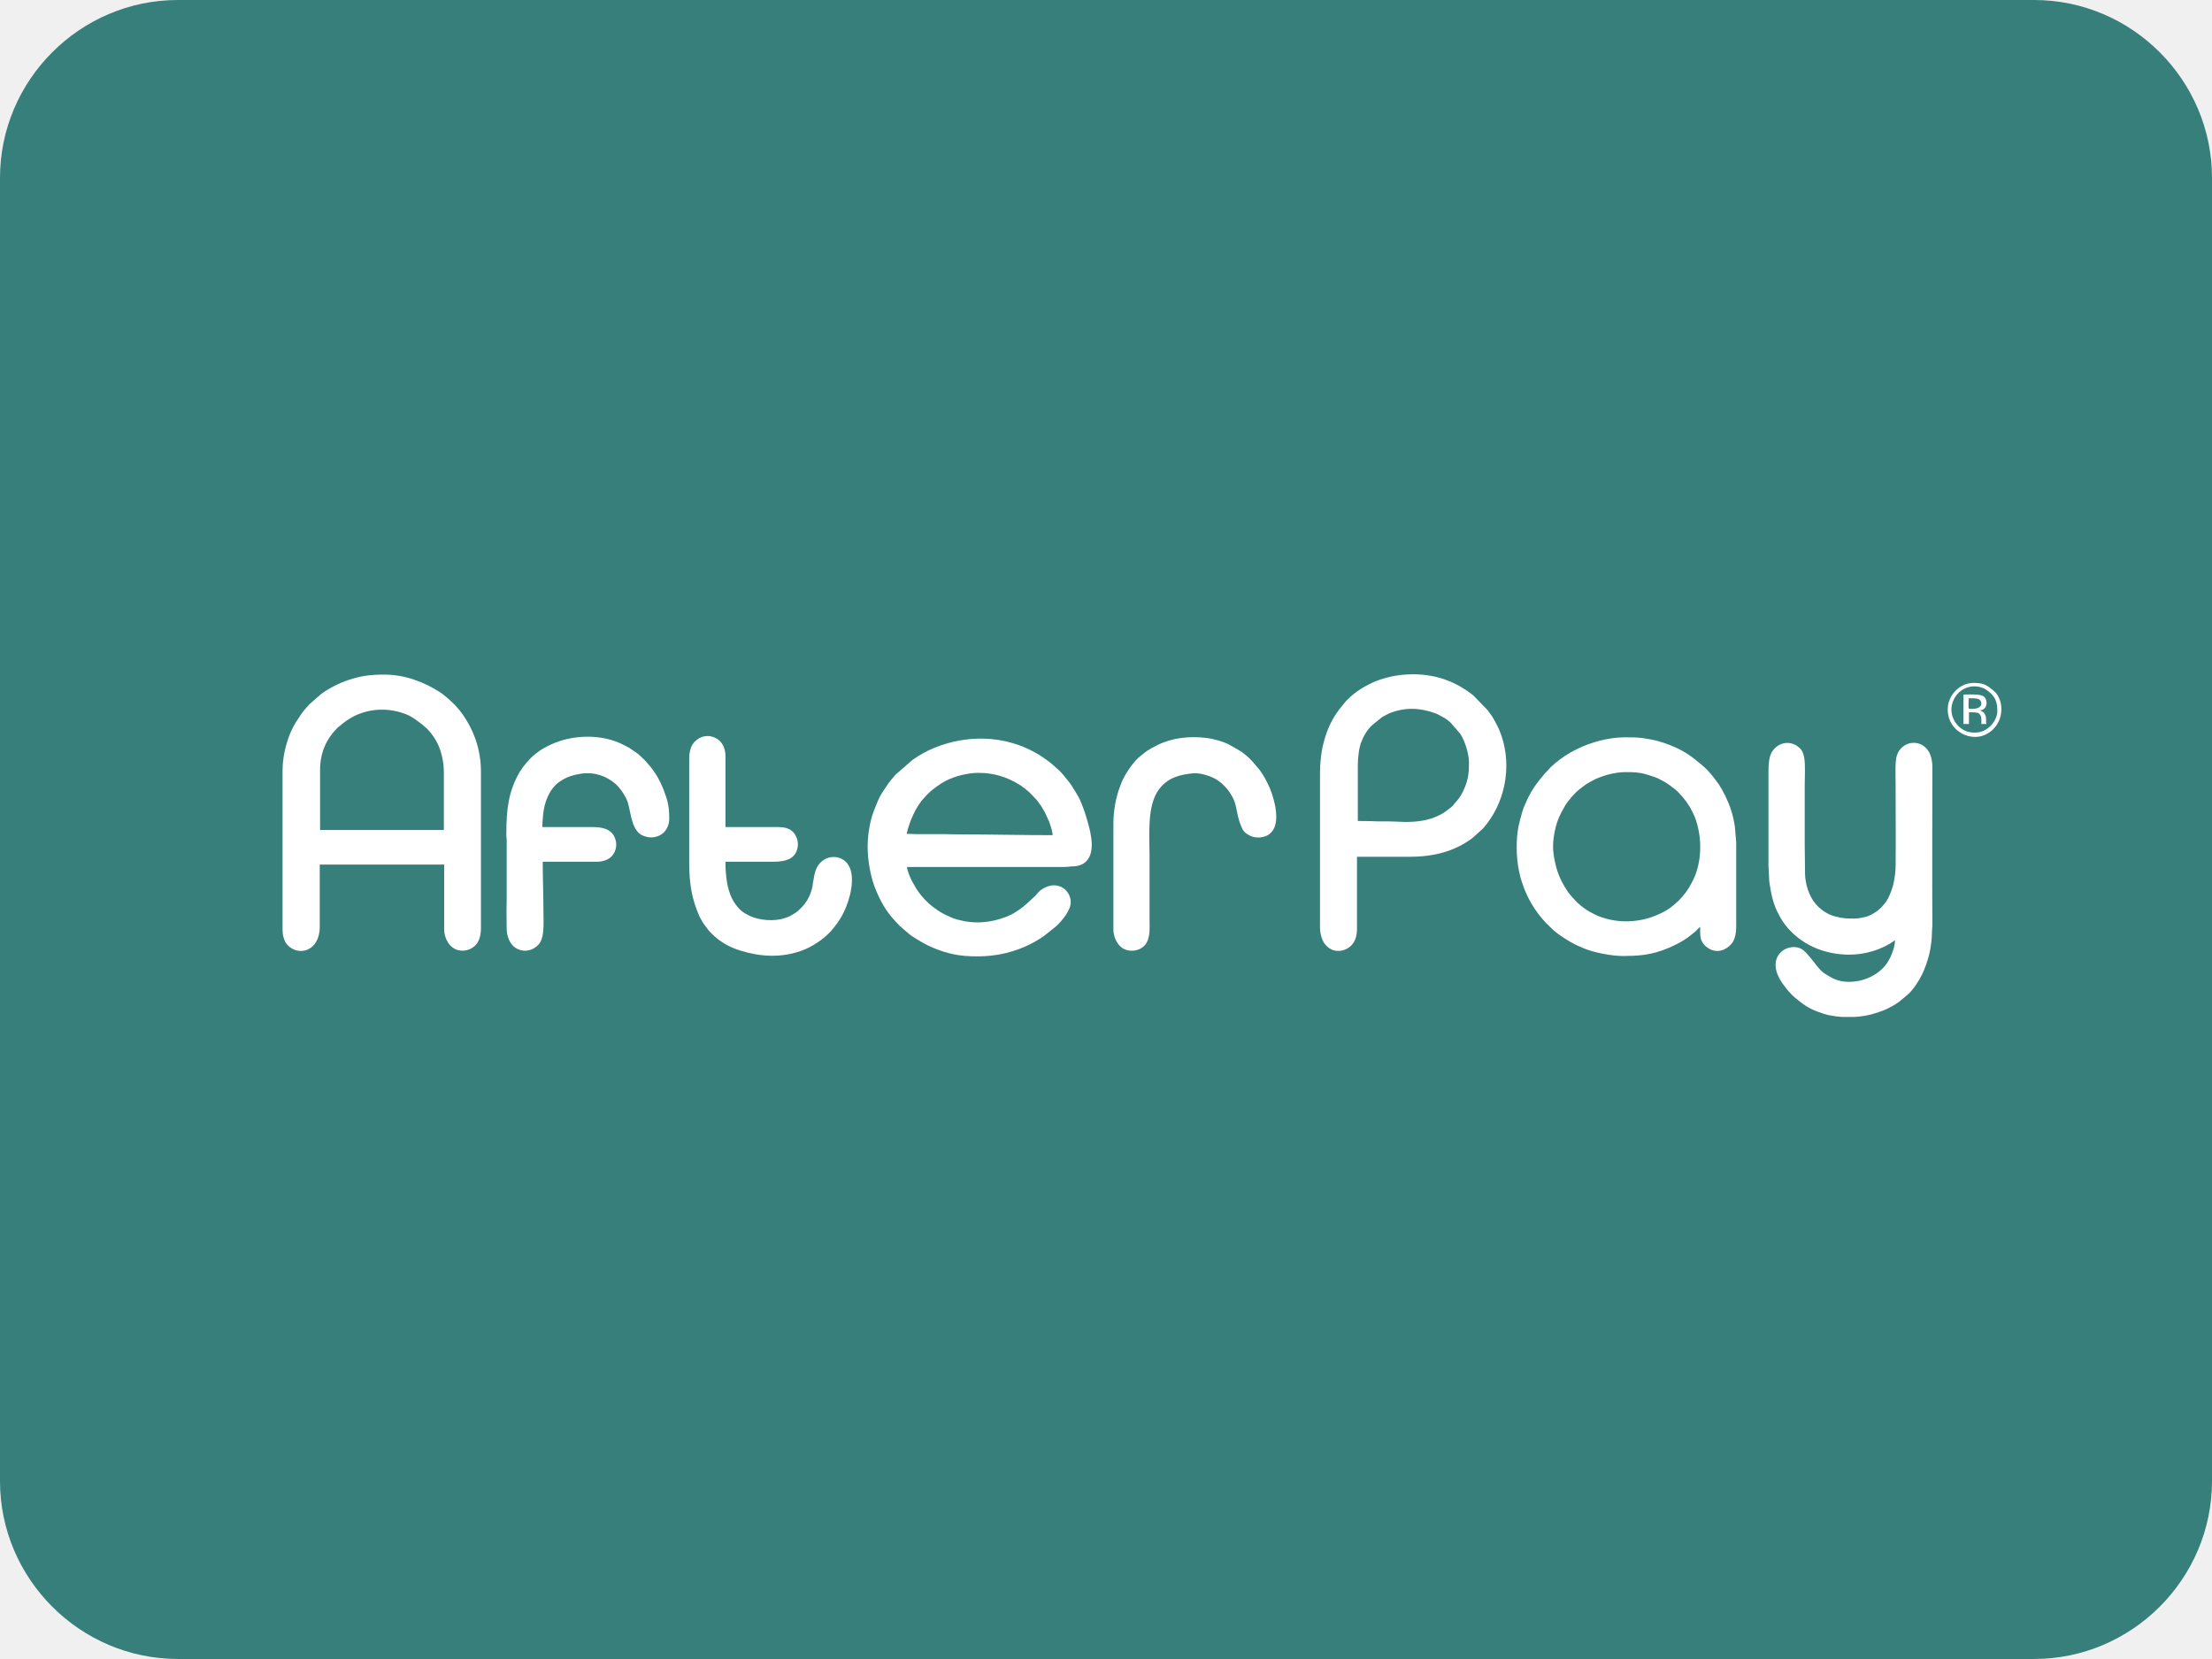
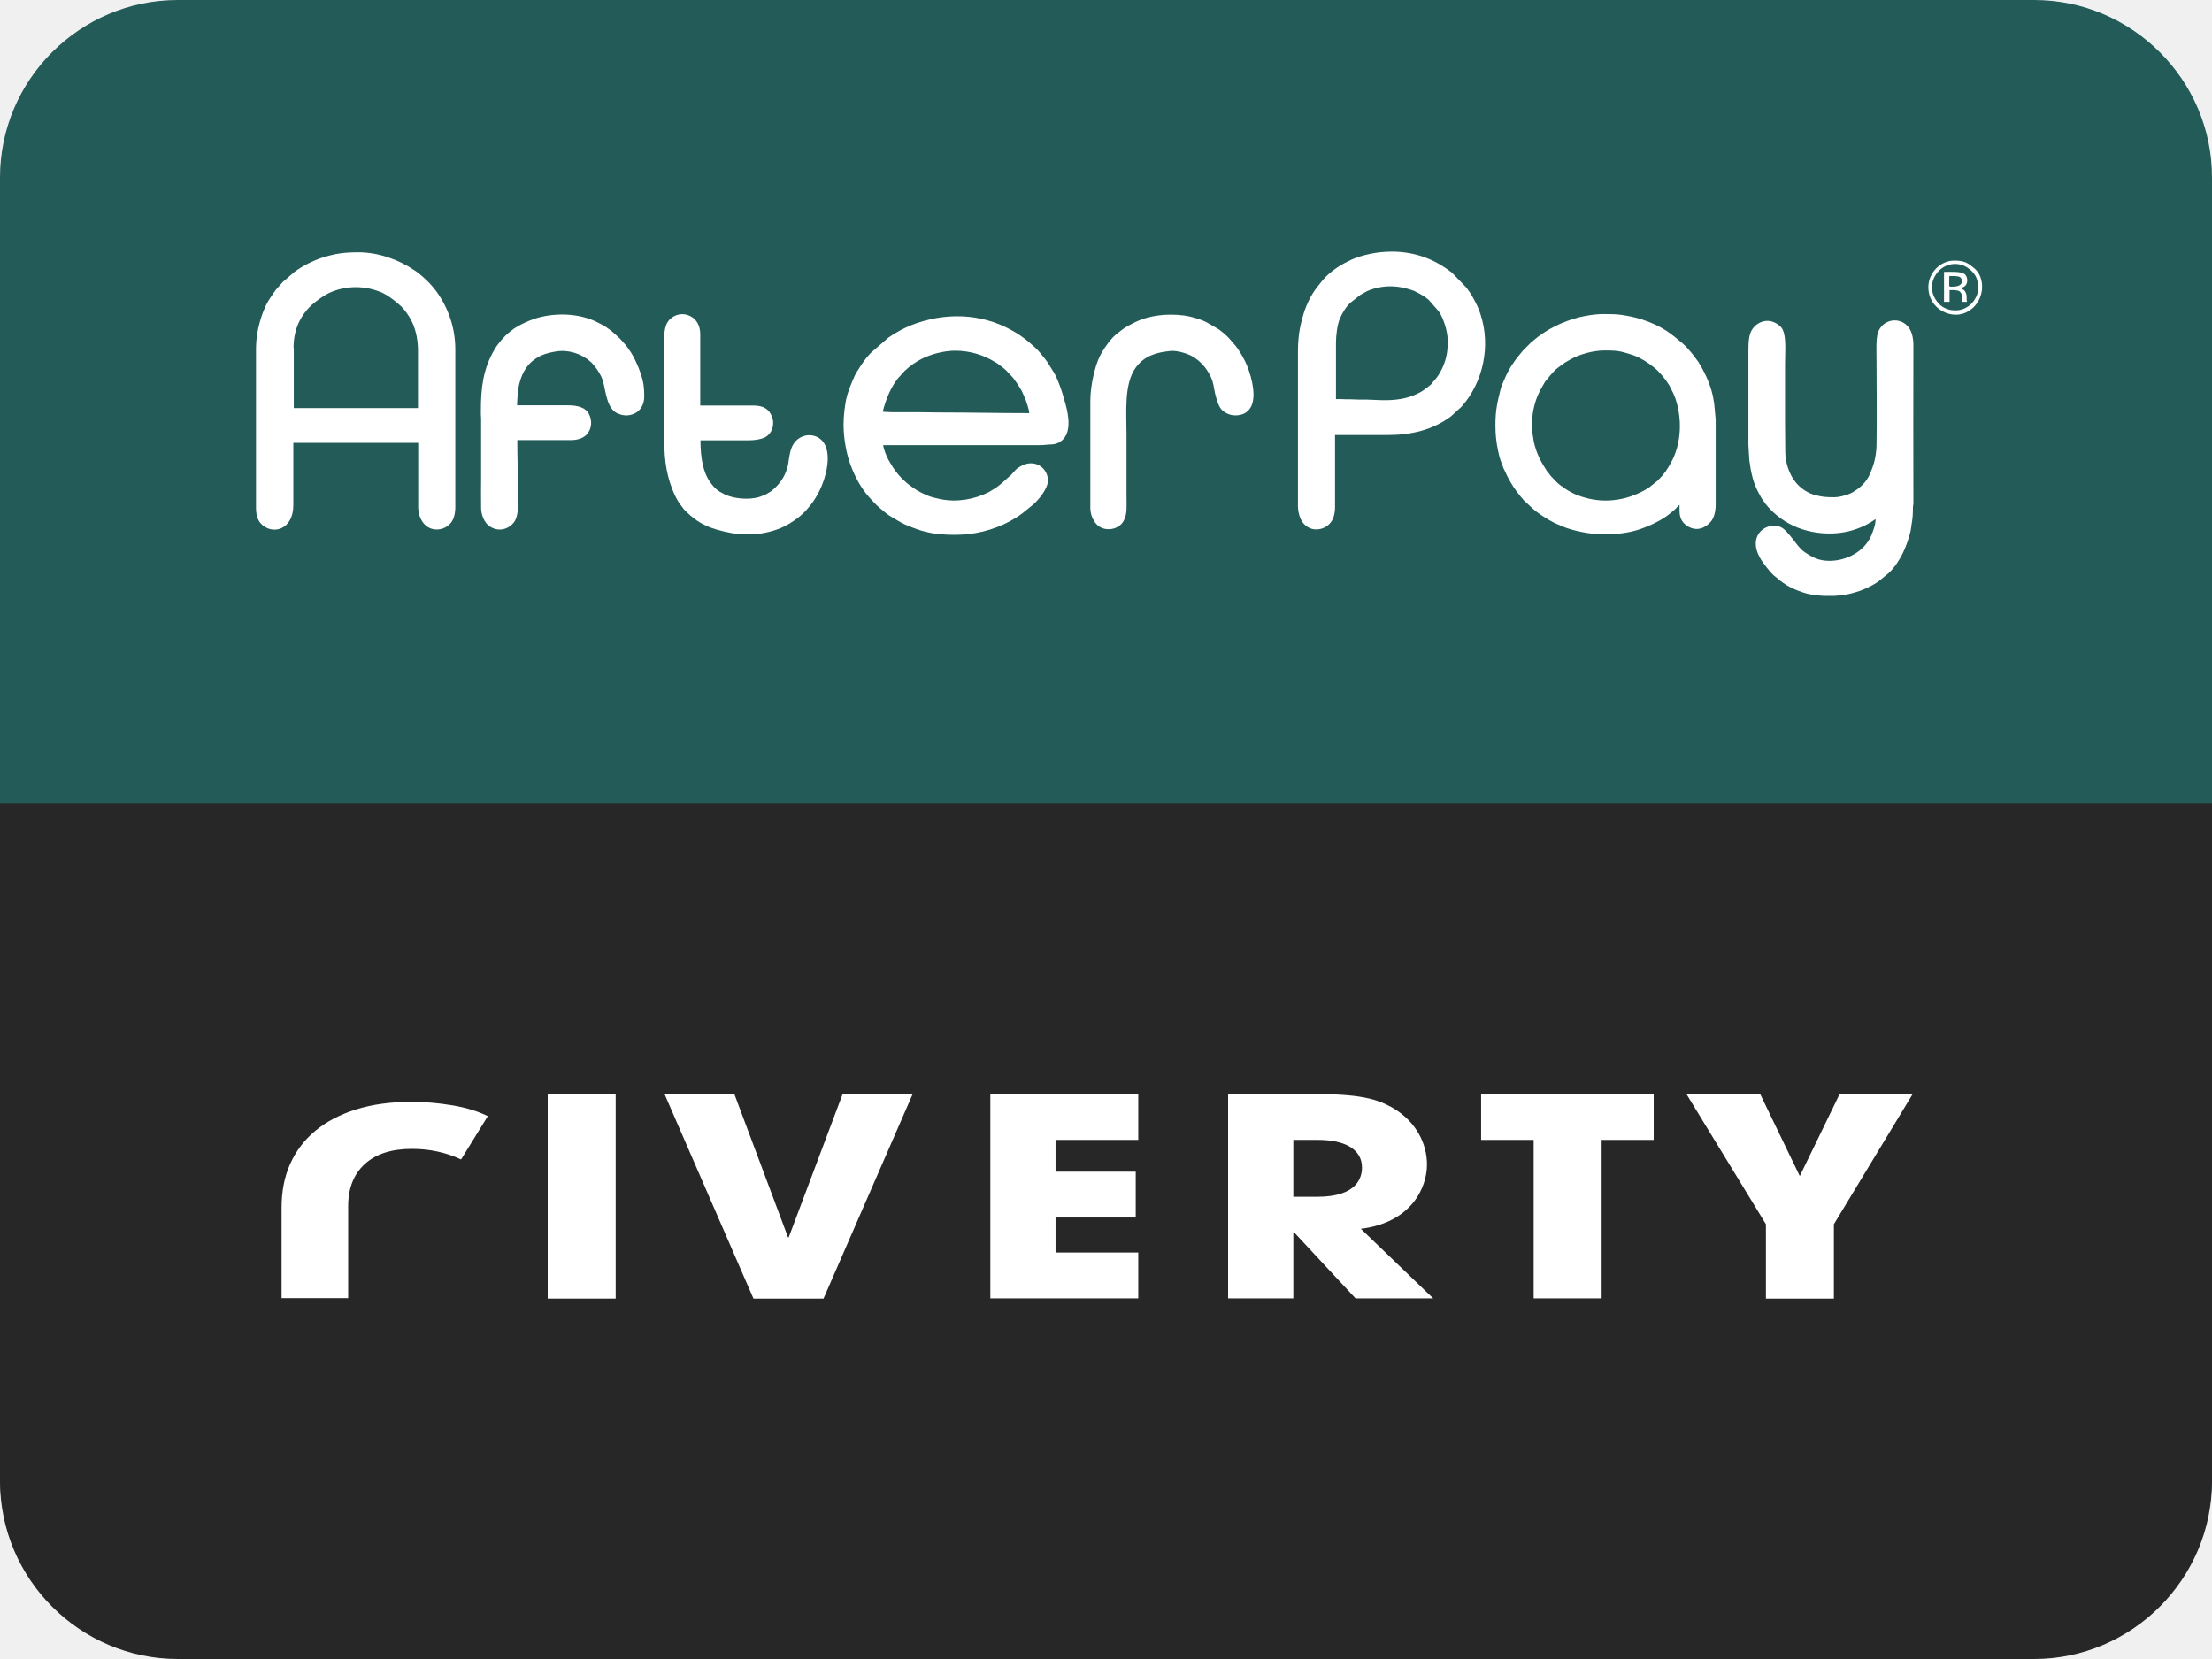
- <svg xmlns="http://www.w3.org/2000/svg" version="1.1" id="Calque_1" x="0px" y="0px" viewBox="0 0 210.51 157.88" style="enable-background:new 0 0 210.51 157.88;" xml:space="preserve">
+ <svg xmlns="http://www.w3.org/2000/svg" xmlns:xlink="http://www.w3.org/1999/xlink" version="1.1" id="Calque_1" x="0px" y="0px" viewBox="0 0 96 72" style="enable-background:new 0 0 96 72;" xml:space="preserve">
  <style type="text/css">
- 	.st0{fill-rule:evenodd;clip-rule:evenodd;fill:#CCD905;}
- 	.st1{fill-rule:evenodd;clip-rule:evenodd;fill:#00ADEF;}
- 	.st2{fill-rule:evenodd;clip-rule:evenodd;}
- 	.st3{fill-rule:evenodd;clip-rule:evenodd;fill:#009CDE;}
- 	.st4{fill-rule:evenodd;clip-rule:evenodd;fill:#FFFFFF;}
- 	.st5{fill:none;stroke:#000000;stroke-width:0.567;stroke-miterlimit:22.926;}
- 	.st6{fill-rule:evenodd;clip-rule:evenodd;fill:#377F7B;}
- 	.st7{fill-rule:evenodd;clip-rule:evenodd;fill:#1A1A1A;}
- 	.st8{fill:#FFFFFF;}
- 	.st9{fill:none;stroke:#FFFFFF;stroke-width:0.567;stroke-miterlimit:22.926;}
- 	.st10{fill-rule:evenodd;clip-rule:evenodd;fill:#009287;}
- 	.st11{fill-rule:evenodd;clip-rule:evenodd;fill:#99E1DE;}
- 	.st12{fill-rule:evenodd;clip-rule:evenodd;fill:#00A1E9;}
- 	.st13{fill-rule:evenodd;clip-rule:evenodd;fill:#016FD0;}
- 	.st14{fill-rule:evenodd;clip-rule:evenodd;fill:#FEFEFF;}
- 	.st15{fill-rule:evenodd;clip-rule:evenodd;fill:#8ABDE9;}
- 	.st16{fill-rule:evenodd;clip-rule:evenodd;fill:#EF533D;}
- 	.st17{clip-path:url(#SVGID_2_);fill:url(#SVGID_3_);}
- 	.st18{clip-path:url(#SVGID_5_);fill:url(#SVGID_6_);}
- 	.st19{fill-rule:evenodd;clip-rule:evenodd;fill:#1D3663;}
- 	.st20{fill-rule:evenodd;clip-rule:evenodd;fill:#FEFEFE;}
- 	.st21{fill-rule:evenodd;clip-rule:evenodd;fill:#EDEDED;}
- 	.st22{fill-rule:evenodd;clip-rule:evenodd;fill:#C30044;}
- 	.st23{fill-rule:evenodd;clip-rule:evenodd;fill:#FFDD00;}
- 	.st24{clip-path:url(#SVGID_8_);fill-rule:evenodd;clip-rule:evenodd;fill:#2F9B46;}
- 	.st25{clip-path:url(#SVGID_8_);fill-rule:evenodd;clip-rule:evenodd;fill:#60B54D;}
- 	.st26{clip-path:url(#SVGID_8_);fill-rule:evenodd;clip-rule:evenodd;fill:#89CC53;}
- 	.st27{clip-path:url(#SVGID_8_);fill-rule:evenodd;clip-rule:evenodd;fill:#3CB8AD;}
- 	.st28{clip-path:url(#SVGID_8_);fill-rule:evenodd;clip-rule:evenodd;fill:#3394D7;}
- 	.st29{clip-path:url(#SVGID_8_);fill:none;stroke:#3394D7;stroke-width:0.216;stroke-miterlimit:22.926;}
- 	.st30{clip-path:url(#SVGID_8_);fill-rule:evenodd;clip-rule:evenodd;fill:#2772BC;}
- 	.st31{clip-path:url(#SVGID_8_);fill-rule:evenodd;clip-rule:evenodd;fill:#1B5B83;}
- 	.st32{clip-path:url(#SVGID_8_);fill-rule:evenodd;clip-rule:evenodd;fill:#993233;}
- 	.st33{clip-path:url(#SVGID_8_);fill-rule:evenodd;clip-rule:evenodd;fill:#E13030;}
- 	.st34{clip-path:url(#SVGID_8_);fill-rule:evenodd;clip-rule:evenodd;fill:#F28824;}
- 	.st35{clip-path:url(#SVGID_8_);fill-rule:evenodd;clip-rule:evenodd;fill:#F5C836;}
- 	.st36{clip-path:url(#SVGID_8_);fill-rule:evenodd;clip-rule:evenodd;fill:#238647;}
- 	.st37{clip-path:url(#SVGID_8_);fill-rule:evenodd;clip-rule:evenodd;fill:#EDEDED;}
- 	.st38{clip-path:url(#SVGID_10_);fill:url(#SVGID_11_);}
- 	.st39{fill-rule:evenodd;clip-rule:evenodd;fill:#184285;}
- 	.st40{fill-rule:evenodd;clip-rule:evenodd;fill:#B2DBF4;}
- 	.st41{fill-rule:evenodd;clip-rule:evenodd;fill:#68BCEB;}
- 	.st42{fill-rule:evenodd;clip-rule:evenodd;fill:#FDFEFE;}
- 	.st43{fill-rule:evenodd;clip-rule:evenodd;fill:#1E4A8F;}
- 	.st44{filter:url(#Adobe_OpacityMaskFilter);}
- 	.st45{clip-path:url(#SVGID_13_);fill:url(#SVGID_15_);}
- 	.st46{clip-path:url(#SVGID_13_);mask:url(#SVGID_14_);fill:url(#SVGID_16_);}
- 	.st47{fill-rule:evenodd;clip-rule:evenodd;fill:#748DB6;}
- 	.st48{fill-rule:evenodd;clip-rule:evenodd;fill:#1A458A;}
- 	.st49{fill-rule:evenodd;clip-rule:evenodd;fill:#8097BC;}
- 	.st50{clip-path:url(#SVGID_18_);fill-rule:evenodd;clip-rule:evenodd;fill:#2FACDD;}
- 	.st51{clip-path:url(#SVGID_18_);fill-rule:evenodd;clip-rule:evenodd;fill:#F49332;}
- 	.st52{clip-path:url(#SVGID_18_);fill-rule:evenodd;clip-rule:evenodd;fill:#F7A859;}
- 	.st53{clip-path:url(#SVGID_18_);fill-rule:evenodd;clip-rule:evenodd;fill:#5EC7DC;}
- 	.st54{clip-path:url(#SVGID_18_);fill-rule:evenodd;clip-rule:evenodd;fill:#32BAE2;}
- 	.st55{fill-rule:evenodd;clip-rule:evenodd;fill:#E61E28;}
- 	.st56{fill-rule:evenodd;clip-rule:evenodd;fill:#C8036F;}
- 	.st57{clip-path:url(#SVGID_20_);fill:url(#SVGID_21_);}
- 	.st58{fill-rule:evenodd;clip-rule:evenodd;fill:#000267;}
- 	.st59{fill-rule:evenodd;clip-rule:evenodd;fill:#EC2528;}
+ 	.st0{fill-rule:evenodd;clip-rule:evenodd;fill:#FFFFFF;}
+ 	.st1{fill-rule:evenodd;clip-rule:evenodd;fill:#225B58;}
+ 	.st2{clip-path:url(#SVGID_2_);fill-rule:evenodd;clip-rule:evenodd;fill:#272727;}
+ 	.st3{fill-rule:evenodd;clip-rule:evenodd;fill:#D91E4C;}
+ 	.st4{fill-rule:evenodd;clip-rule:evenodd;fill:#144986;}
+ 	.st5{fill:#FFFFFF;}
+ 	.st6{fill:#FEBF10;}
+ 	.st7{fill:none;}
+ 	.st8{fill-rule:evenodd;clip-rule:evenodd;fill:#191A1A;}
+ 	.st9{clip-path:url(#SVGID_4_);fill-rule:evenodd;clip-rule:evenodd;fill:#222222;}
+ 	.st10{fill-rule:evenodd;clip-rule:evenodd;fill:#E92127;}
+ 	.st11{fill-rule:evenodd;clip-rule:evenodd;fill:#F79E1F;}
+ 	.st12{fill:#1E3A6A;}
+ 	.st13{fill:#1D3A6A;}
+ 	.st14{fill:#5BC4EB;}
+ 	.st15{clip-path:url(#SVGID_6_);fill:url(#SVGID_7_);}
+ 	.st16{clip-path:url(#SVGID_9_);fill:url(#SVGID_10_);}
+ 	.st17{fill-rule:evenodd;clip-rule:evenodd;fill:#1D3763;}
+ 	.st18{fill-rule:evenodd;clip-rule:evenodd;fill:#EDEDEE;}
</style>
-   <path class="st6" d="M16.93,0h176.65c9.31,0,16.93,7.62,16.93,16.93v124.02c0,9.31-7.62,16.93-16.93,16.93H16.93  C7.62,157.88,0,150.26,0,140.95V16.93C0,7.62,7.62,0,16.93,0" />
-   <path class="st4" d="M26.89,73.29v15.24c0,0.43,0.14,1.03,0.42,1.35c1.04,1.19,3.12,0.69,3.12-1.68v-5.92h11.84v6.15  c0,0.87,0.5,1.81,1.37,2c0.66,0.15,1.32-0.1,1.71-0.59c0.28-0.35,0.42-0.89,0.42-1.51V73.45c0-2.08-0.64-3.93-1.83-5.59  c-0.05-0.07-0.08-0.1-0.13-0.16c-0.04-0.05-0.08-0.12-0.13-0.17c-0.43-0.53-0.94-0.98-1.47-1.41c-0.12-0.09-0.21-0.16-0.34-0.24  c-1.43-0.95-3.35-1.68-5.25-1.68c-1.36,0-2.19,0.1-3.42,0.5c-0.87,0.28-1.92,0.81-2.64,1.35l-1.1,0.96  c-0.3,0.36-0.57,0.59-0.88,1.08l-0.45,0.69C27.42,69.91,26.89,71.74,26.89,73.29 M30.46,73.29c0-1.64,0.58-2.96,1.68-4.05  c0.08-0.08,0.12-0.09,0.2-0.16c0.31-0.28,0.9-0.7,1.27-0.88c0.11-0.05,0.14-0.08,0.24-0.12c1.6-0.73,3.43-0.72,5.04,0  c0.39,0.18,0.97,0.62,1.31,0.88c0.08,0.07,0.11,0.1,0.19,0.17c0.57,0.44,1.14,1.31,1.39,1.94c0.28,0.7,0.46,1.52,0.46,2.49v5.43  H30.46V73.29z" />
-   <path class="st4" d="M82.57,80.55c0,1.36,0.28,2.8,0.65,3.8c0.42,1.12,0.98,2.2,1.78,3.09c0.1,0.11,0.15,0.18,0.26,0.29l0.4,0.42  c0.01,0,0.01,0.01,0.02,0.01l0.4,0.35c0.28,0.25,0.61,0.53,0.94,0.73c0.45,0.27,0.91,0.56,1.4,0.79c0.25,0.12,0.51,0.22,0.76,0.32  c0.81,0.32,1.77,0.55,2.65,0.62c0.85,0.07,1.72,0.06,2.55-0.03c1.81-0.2,3.69-0.9,5.12-1.98l1.03-0.83  c0.57-0.53,1.37-1.51,1.37-2.26c0-1.18-1.26-2.14-2.64-1.3c-0.18,0.11-0.27,0.16-0.41,0.31l-0.37,0.42  c-0.04,0.03-0.05,0.04-0.09,0.08l-0.34,0.31c-0.41,0.39-0.82,0.75-1.31,1.05c-0.15,0.09-0.27,0.18-0.43,0.26  c-1.39,0.69-3.03,0.97-4.61,0.65c-0.39-0.08-0.81-0.18-1.17-0.34c-0.35-0.15-0.68-0.3-1.01-0.5c-0.96-0.59-1.66-1.25-2.29-2.19  l-0.41-0.71c-0.17-0.31-0.49-1.07-0.5-1.4h14.85c0.41,0,0.7-0.06,1.08-0.07c0.32-0.01,0.69-0.14,0.9-0.28  c1.2-0.82,0.67-2.87,0.36-3.95c-0.24-0.84-0.35-1.16-0.66-1.92c-0.12-0.3-0.27-0.56-0.44-0.84l-0.5-0.8  c-0.09-0.14-0.18-0.22-0.27-0.35c-0.17-0.23-0.71-0.88-0.92-1.05l-0.68-0.6c-0.49-0.38-0.99-0.74-1.54-1.04  c-2.93-1.63-6.43-1.71-9.54-0.46c-0.75,0.3-1.46,0.7-2.11,1.16l-1.61,1.4c0,0.01-0.01,0.01-0.02,0.02l-0.12,0.14  c-0.11,0.13-0.19,0.22-0.3,0.35c-0.11,0.14-0.18,0.23-0.28,0.37l-0.2,0.29c-0.29,0.44-0.59,0.88-0.79,1.37  c-0.26,0.64-0.52,1.24-0.68,1.94C82.69,78.89,82.57,79.69,82.57,80.55 M93.14,73.55c1.4,0,2.67,0.39,3.78,1.07  c0.19,0.12,0.32,0.19,0.49,0.33c0.25,0.21,0.25,0.18,0.56,0.46l0.05,0.05c0.02,0.02,0.02,0.02,0.05,0.05l0.59,0.62  c0.53,0.71,0.38,0.49,0.8,1.22l0.38,0.83c0.11,0.31,0.33,0.94,0.34,1.3c-2.87,0-5.78-0.07-8.67-0.07c-0.62,0-1.12-0.03-1.73-0.03  l-2.65,0c-0.31,0-0.52-0.03-0.85-0.03c0.26-1.12,0.86-2.59,1.68-3.43l0.38-0.41c0.42-0.41,1.09-0.89,1.61-1.17  C90.84,73.86,92.1,73.55,93.14,73.55z" />
-   <path class="st4" d="M176.46,87.42c-0.72,0-1.11-0.02-1.8-0.2c-0.74-0.19-1.4-0.64-1.89-1.22c-0.62-0.73-0.98-1.91-0.99-2.87  l-0.03-2.78c0-1.86,0-3.73,0-5.59c0-0.83,0.08-2.02-0.06-2.72c-0.07-0.36-0.2-0.69-0.49-0.91c-0.16-0.12-0.21-0.18-0.41-0.27  c-0.82-0.39-1.71-0.03-2.16,0.7c-0.28,0.47-0.33,1.15-0.33,1.89l0,9l0.08,1.46c0.16,1.12,0.36,2.15,0.91,3.14  c0.12,0.22,0.23,0.44,0.37,0.64l0.29,0.4c0.59,0.73,1.31,1.34,2.13,1.79c0.58,0.32,1.16,0.55,1.84,0.72  c2.05,0.51,4.2,0.25,5.99-0.83c0.15-0.09,0.29-0.2,0.43-0.29c0,0.56-0.23,1.15-0.44,1.62c-0.67,1.49-2.33,2.34-3.94,2.34  c-1.02,0-1.62-0.34-2.35-0.82c-0.53-0.36-0.94-1.06-1.37-1.54c-0.22-0.24-0.4-0.49-0.66-0.68c-1.25-0.91-3.82,0.54-1.93,3.21  c0.24,0.34,0.5,0.68,0.79,0.97c0.13,0.13,0.22,0.23,0.37,0.35c0.72,0.61,1.26,1.01,2.2,1.36c0.33,0.12,0.72,0.25,1.08,0.33  c0.41,0.08,0.84,0.14,1.29,0.16h1.09c0.61-0.03,1.22-0.13,1.75-0.28c0.4-0.12,0.79-0.24,1.17-0.4c0.46-0.21,0.93-0.46,1.34-0.76  l0.84-0.7c0.52-0.47,1.02-1.25,1.33-1.87c0.31-0.63,0.52-1.27,0.7-1.95c0.04-0.17,0.06-0.25,0.09-0.43  c0.03-0.16,0.05-0.32,0.07-0.45c0.08-0.49,0.1-0.95,0.11-1.46c0-0.19,0.04-0.27,0.03-0.49c-0.03-4.99,0-9.99,0-14.98  c0-0.64-0.16-1.23-0.42-1.6c-0.81-1.15-2.5-0.86-2.95,0.45c-0.2,0.58-0.13,1.88-0.13,2.69c0,2.67,0.03,5.34,0,8.02  c-0.01,0.44-0.12,1.19-0.21,1.56c-0.1,0.42-0.21,0.68-0.36,1.05c-0.16,0.38-0.4,0.77-0.68,1.05l-0.13,0.14c0,0-0.01,0.01-0.02,0.02  c-0.25,0.25-0.54,0.45-0.85,0.62c-0.16,0.09-0.32,0.15-0.5,0.22C177.33,87.31,176.89,87.42,176.46,87.42" />
-   <path class="st4" d="M144.34,80.65c0,0.85,0.08,1.62,0.24,2.34c0.07,0.34,0.16,0.7,0.27,1l0.25,0.7c0.04,0.09,0.06,0.13,0.1,0.22  c0.3,0.71,0.7,1.4,1.16,2.01l0.42,0.53c0.06,0.07,0.1,0.1,0.16,0.17c0.07,0.08,0.07,0.1,0.15,0.18c0.06,0.06,0.1,0.1,0.16,0.16  c0.78,0.78,1.24,1.11,2.17,1.66c0.45,0.27,0.81,0.42,1.28,0.62c0.97,0.41,2.66,0.74,3.74,0.74c1.34,0,2.41-0.08,3.65-0.5  c0.88-0.3,2.05-0.85,2.75-1.43l0.49-0.39c0.15-0.12,0.3-0.34,0.47-0.45c0,0.78-0.03,1.19,0.33,1.63c0.09,0.11,0.12,0.16,0.24,0.25  c0.1,0.07,0.18,0.15,0.29,0.2c0.78,0.43,1.57,0.16,2.12-0.47c0.3-0.34,0.45-0.97,0.45-1.61v-8.05l-0.1-1.18  c-0.02-0.37-0.1-0.78-0.18-1.13c-0.23-1.01-0.6-1.85-1.1-2.76c-0.06-0.11-0.07-0.1-0.13-0.2c-0.05-0.09-0.07-0.13-0.12-0.21  c-0.14-0.21-0.66-0.9-0.84-1.09c-0.12-0.12-0.19-0.22-0.31-0.34l-0.37-0.35c-1.06-0.88-1.69-1.41-3.13-1.98  c-0.9-0.36-1.58-0.53-2.57-0.67c-0.7-0.1-1.14-0.07-1.82-0.08c-0.77,0-1.64,0.15-2.28,0.31c-1.54,0.39-3.08,1.13-4.29,2.16  c-0.07,0.06-0.1,0.1-0.17,0.16c-0.08,0.06-0.1,0.07-0.18,0.15L147,73.63c-0.66,0.77-1.24,1.54-1.67,2.49l-0.29,0.66  c-0.07,0.17-0.12,0.3-0.17,0.48C144.53,78.48,144.34,79.15,144.34,80.65 M147.8,80.58c0-0.49,0.08-1.13,0.18-1.56  c0.24-1.06,0.52-1.57,1.02-2.44c0.05-0.09,0.12-0.17,0.18-0.25l0.39-0.49c0.02-0.03,0.02-0.02,0.05-0.05  c0.49-0.58,0.8-0.75,1.35-1.17l0.56-0.32c0.78-0.43,2.08-0.82,3.14-0.82c0.74,0,1.27,0,1.98,0.21c0.5,0.15,1.02,0.29,1.49,0.57  c0.1,0.06,0.17,0.09,0.27,0.15c0.45,0.27,0.58,0.38,0.98,0.69c0.42,0.33,1.04,1.07,1.33,1.55c0.06,0.09,0.11,0.16,0.16,0.26  c0.2,0.37,0.39,0.76,0.52,1.15c0.63,1.9,0.55,4.22-0.4,5.94c-0.2,0.37-0.32,0.58-0.57,0.93l-0.34,0.42c0,0-0.01,0.01-0.02,0.02  l-0.36,0.39c-0.09,0.08-0.14,0.11-0.23,0.2c-0.08,0.08-0.14,0.12-0.23,0.2c-0.73,0.64-1.99,1.17-2.95,1.36  c-1.08,0.22-2.05,0.22-3.12-0.01c-0.45-0.1-0.96-0.27-1.32-0.44c-0.46-0.23-0.68-0.34-1.1-0.64c-0.09-0.07-0.16-0.12-0.24-0.18  c-0.28-0.22-0.46-0.39-0.69-0.65c-0.15-0.16-0.26-0.27-0.4-0.45c-0.08-0.1-0.11-0.12-0.19-0.24c-0.6-0.88-1-1.7-1.23-2.76  C147.9,81.69,147.8,81.07,147.8,80.58z" />
-   <path class="st4" d="M125.62,73.58v14.66c0,0.6,0.18,1.19,0.42,1.54c0.14,0.2,0.29,0.34,0.5,0.48c0.81,0.53,2.11,0.15,2.47-0.97  c0.07-0.23,0.13-0.55,0.13-0.85v-6.9h4.97c2.24,0,4.28-0.48,6.01-1.78l1.03-0.93c2.03-2.31,2.76-5.74,1.76-8.75  c-0.21-0.62-0.36-0.93-0.68-1.51c-0.23-0.42-0.39-0.63-0.67-1l-1.35-1.39c-1.64-1.3-3.5-2.01-5.74-2.01c-0.69,0-1.47,0.08-2.05,0.21  c-0.61,0.14-1.23,0.32-1.74,0.55c-0.89,0.42-1.68,0.89-2.39,1.6c-0.1,0.1-0.21,0.19-0.29,0.3c-0.81,0.97-1.26,1.62-1.73,2.85  c-0.11,0.29-0.19,0.58-0.27,0.87c-0.09,0.3-0.15,0.59-0.21,0.93C125.69,72.11,125.62,72.85,125.62,73.58 M129.22,78.13v-5.3  c0-0.77,0.12-1.72,0.35-2.27c0.23-0.57,0.59-1.18,1.06-1.59l0.91-0.73l0.64-0.34c1.46-0.61,2.94-0.56,4.41-0.02l0.23,0.1  c0.43,0.22,0.82,0.41,1.2,0.76l0.93,1.07c0.45,0.65,0.85,1.92,0.85,2.79c0,0.96-0.08,1.6-0.45,2.46c-0.13,0.3-0.34,0.69-0.53,0.94  c-0.23,0.31-0.3,0.34-0.48,0.57l-0.03,0.04c0,0.01-0.01,0.01-0.01,0.02l-0.03,0.04c-0.13,0.14-0.81,0.65-0.99,0.75  c-0.36,0.18-0.26,0.15-0.68,0.33c-1.03,0.43-2.27,0.52-3.47,0.45c-0.76-0.04-1.15-0.03-1.93-0.03c-0.36,0-0.6-0.03-0.95-0.03  C129.9,78.13,129.56,78.13,129.22,78.13z" />
-   <path class="st4" d="M65.59,72.24v9.88c0,1.98,0.26,3.5,0.98,5.1c0.06,0.14,0.13,0.23,0.2,0.36c0.06,0.12,0.12,0.24,0.21,0.35  l0.48,0.64c0.08,0.1,0.18,0.19,0.27,0.28c0.8,0.8,1.69,1.3,2.81,1.64c1.89,0.57,3.78,0.67,5.67,0.01c0.27-0.1,0.53-0.2,0.78-0.33  c0.5-0.25,1.28-0.76,1.65-1.13c0.3-0.3,0.26-0.21,0.55-0.56c0.34-0.4,0.66-0.84,0.92-1.3c0.07-0.12,0.12-0.24,0.19-0.37  c0.59-1.19,1.14-3.27,0.47-4.44c-0.69-1.2-2.59-1.09-3.14,0.45c-0.13,0.35-0.19,0.82-0.27,1.24c-0.02,0.08-0.02,0.22-0.04,0.32  c-0.03,0.11-0.05,0.2-0.08,0.31c-0.24,0.9-0.82,1.66-1.56,2.2l-0.48,0.28c-0.15,0.08-0.38,0.16-0.54,0.21  c-1,0.34-2.48,0.2-3.36-0.24c-0.63-0.31-0.93-0.56-1.33-1.12c-0.69-0.96-0.93-2.37-0.93-4.01h4.55c0.63,0,1.16-0.08,1.57-0.29  c0.74-0.38,0.91-1.32,0.68-1.93c-0.28-0.77-0.84-1.08-1.76-1.08h-5.04v-6.77c0-0.7-0.29-1.39-0.94-1.71  c-0.69-0.35-1.47-0.19-1.99,0.36l-0.09,0.1C65.72,71.04,65.59,71.62,65.59,72.24" />
-   <path class="st4" d="M48.22,79.96v5.79c-0.03,0.87-0.01,1.78,0,2.68c0.01,0.64,0.29,1.42,0.82,1.76c0.74,0.48,1.61,0.34,2.21-0.3  c0.59-0.63,0.47-2.03,0.47-2.97c0-1.67-0.07-3.26-0.07-4.91h5.14c0.58,0,1.14-0.2,1.43-0.53c0.48-0.53,0.55-1.26,0.23-1.89  c-0.36-0.71-1.18-0.88-2.03-0.88h-4.81c0-0.36,0.04-0.76,0.07-1.11c0.1-1.17,0.55-2.46,1.53-3.18l0.36-0.23  c0.14-0.07,0.24-0.13,0.39-0.2c0.38-0.17,0.96-0.31,1.4-0.37c1.18-0.17,2.35,0.22,3.23,0.99c0.44,0.39,1.01,1.23,1.18,1.83  c0.29,1.08,0.38,2.67,1.43,3.09c0.53,0.21,1.01,0.23,1.54-0.01c0.61-0.27,0.95-0.94,0.95-1.6c0-1.13-0.13-1.69-0.5-2.67  c-0.15-0.4-0.52-1.19-0.77-1.56c-0.47-0.68-0.45-0.66-1.04-1.32l-0.23-0.23c-0.28-0.24-0.33-0.34-0.75-0.62  c-0.18-0.13-0.36-0.25-0.55-0.37l-0.63-0.32c-1.8-0.9-4.16-0.91-6.03-0.28c-0.14,0.05-0.27,0.11-0.4,0.15  c-0.29,0.11-0.49,0.22-0.76,0.35c-0.23,0.11-0.48,0.27-0.68,0.4l-0.46,0.35c-0.5,0.41-1.07,1.07-1.41,1.63  c-1.1,1.85-1.29,3.66-1.29,5.8c0,0.14-0.01,0.19,0,0.34L48.22,79.96z" />
-   <path class="st4" d="M105.96,78.33v10.14c0,0.63,0.28,1.28,0.73,1.66c0.7,0.59,1.99,0.42,2.45-0.45c0.34-0.65,0.26-1.44,0.26-2.16  v-6.05c0-2.03-0.26-4.79,0.89-6.34c0.81-1.1,1.95-1.42,3.3-1.54c0.56-0.05,1.42,0.2,1.95,0.47c0.5,0.25,0.99,0.68,1.31,1.11  c1.08,1.45,0.61,1.88,1.3,3.54c0.12,0.3,0.29,0.51,0.54,0.67c0.56,0.37,1.2,0.42,1.82,0.17c0.36-0.15,0.65-0.48,0.79-0.85  c0.44-1.12-0.13-3.08-0.64-4.1c-0.21-0.44-0.41-0.79-0.68-1.18c-0.07-0.1-0.12-0.17-0.2-0.26l-0.65-0.76c0-0.01-0.01-0.01-0.02-0.02  c-0.28-0.31-0.63-0.59-0.96-0.84l-1.18-0.68c-0.57-0.29-1.47-0.55-2.15-0.63c-1.62-0.2-3.28-0.02-4.67,0.68  c-1,0.5-0.96,0.52-1.74,1.14c-0.43,0.35-0.99,1.14-1.28,1.63c-0.28,0.48-0.41,0.81-0.6,1.33C106.21,75.88,105.96,77.15,105.96,78.33  " />
-   <path class="st4" d="M190.46,67.31v0.37c-0.04,0.57-0.25,1.14-0.64,1.57c-0.27,0.3-0.32,0.34-0.68,0.56  c-1.44,0.89-3.78-0.13-3.78-2.3c0-1.35,1.14-2.52,2.45-2.52c0.99,0,1.28,0.22,1.89,0.72C190.17,66.09,190.42,66.68,190.46,67.31   M187.94,69.72c-0.65,0-1.15-0.2-1.58-0.64l-0.03-0.03c-0.76-0.82-0.82-1.94-0.18-2.83c0.59-0.83,1.68-1.13,2.62-0.72  c0.19,0.08,0.38,0.22,0.54,0.35c0.59,0.5,0.77,0.98,0.77,1.82c0,0.56-0.31,1.07-0.66,1.43C189.02,69.48,188.55,69.72,187.94,69.72z" />
-   <path class="st4" d="M186.86,68.9h0.52v-1.11c0.28,0,0.78-0.03,0.96,0.12c0.28,0.24,0.22,0.59,0.22,0.99h0.49  c-0.09-0.18,0.02-0.55-0.11-0.84c-0.06-0.12-0.1-0.21-0.2-0.29l-0.29-0.16c0,0-0.01-0.01-0.02-0.01c0.78-0.06,0.76-1.07,0.33-1.34  c-0.4-0.24-1.33-0.16-1.9-0.16V68.9z M187.68,67.46c-0.43,0-0.33,0.15-0.33-1.01c0.29,0,0.75-0.02,0.98,0.1  C188.62,66.7,188.83,67.46,187.68,67.46z" />
+   <g>
+     <path class="st1" d="M7.72,0h80.56C92.52,0,96,3.46,96,7.7v56.36c0,4.23-3.48,7.7-7.72,7.7H7.72c-4.25,0-7.72-3.46-7.72-7.7V7.7   C0,3.46,3.47,0,7.72,0" />
+     <g>
+       <defs>
+         <path id="SVGID_1_" d="M7.72,0.02h80.56c4.25,0,7.72,3.47,7.72,7.72v56.54c0,4.25-3.48,7.72-7.72,7.72H7.72     C3.47,72,0,68.53,0,64.28V7.74C0,3.49,3.47,0.02,7.72,0.02" />
+       </defs>
+       <clipPath id="SVGID_2_">
+         <use xlink:href="#SVGID_1_" style="overflow:visible;" />
+       </clipPath>
+       <polygon class="st2" points="97.93,34.88 -1.3,34.88 -3.97,71.98 33.42,91.99 106.36,82.63 102.04,33.53   " />
+     </g>
+   </g>
+   <path class="st0" d="M11.11,15.1v6.98c0,0.2,0.06,0.47,0.19,0.62c0.48,0.55,1.43,0.32,1.43-0.77v-2.71h5.42v2.82  c0,0.4,0.23,0.83,0.63,0.92c0.3,0.07,0.6-0.04,0.79-0.27c0.13-0.16,0.19-0.41,0.19-0.69v-6.82c0-0.95-0.29-1.8-0.84-2.56  c-0.02-0.03-0.04-0.05-0.06-0.07c-0.02-0.02-0.04-0.05-0.06-0.08c-0.2-0.24-0.43-0.45-0.67-0.64c-0.05-0.04-0.1-0.07-0.16-0.11  c-0.65-0.44-1.53-0.77-2.41-0.77c-0.62,0-1,0.05-1.57,0.23c-0.4,0.13-0.88,0.37-1.21,0.62l-0.51,0.44  c-0.14,0.17-0.26,0.27-0.41,0.49l-0.21,0.32C11.35,13.56,11.11,14.4,11.11,15.1 M12.74,15.1c0-0.75,0.26-1.36,0.77-1.85  c0.04-0.04,0.05-0.04,0.09-0.07c0.14-0.13,0.41-0.32,0.58-0.41c0.05-0.02,0.06-0.04,0.11-0.06c0.73-0.33,1.57-0.33,2.31,0  c0.18,0.08,0.45,0.28,0.6,0.4c0.04,0.03,0.05,0.05,0.09,0.08c0.26,0.2,0.52,0.6,0.64,0.89c0.13,0.32,0.21,0.7,0.21,1.14v2.49h-5.39  V15.1z" />
+   <path class="st0" d="M36.61,18.43c0,0.62,0.13,1.28,0.3,1.74c0.19,0.51,0.45,1.01,0.82,1.42c0.05,0.05,0.07,0.08,0.12,0.13  l0.18,0.19c0,0,0.01,0,0.01,0.01l0.18,0.16c0.13,0.11,0.28,0.24,0.43,0.33c0.21,0.12,0.42,0.26,0.64,0.36  c0.11,0.05,0.23,0.1,0.35,0.14c0.37,0.15,0.81,0.25,1.22,0.28c0.39,0.03,0.79,0.03,1.17-0.01c0.83-0.09,1.69-0.41,2.35-0.91  l0.47-0.38c0.26-0.24,0.63-0.69,0.63-1.04c0-0.54-0.58-0.98-1.21-0.6c-0.08,0.05-0.12,0.07-0.19,0.14l-0.17,0.19  c-0.02,0.02-0.02,0.02-0.04,0.04l-0.16,0.14c-0.19,0.18-0.38,0.35-0.6,0.48c-0.07,0.04-0.13,0.08-0.2,0.12  c-0.64,0.32-1.39,0.45-2.11,0.3c-0.18-0.04-0.37-0.08-0.54-0.15c-0.16-0.07-0.31-0.14-0.46-0.23c-0.44-0.27-0.76-0.57-1.05-1  l-0.19-0.32c-0.08-0.14-0.22-0.49-0.23-0.64h6.8c0.19,0,0.32-0.03,0.49-0.03c0.15,0,0.32-0.06,0.41-0.13  c0.55-0.38,0.31-1.31,0.16-1.81c-0.11-0.39-0.16-0.53-0.3-0.88c-0.06-0.14-0.12-0.26-0.2-0.38l-0.23-0.37  c-0.04-0.06-0.08-0.1-0.12-0.16c-0.08-0.11-0.32-0.4-0.42-0.48l-0.31-0.27c-0.22-0.18-0.45-0.34-0.71-0.48  c-1.34-0.75-2.94-0.78-4.37-0.21c-0.34,0.14-0.67,0.32-0.97,0.53l-0.74,0.64c0,0-0.01,0.01-0.01,0.01l-0.06,0.06  c-0.05,0.06-0.09,0.1-0.14,0.16c-0.05,0.06-0.08,0.1-0.13,0.17l-0.09,0.13c-0.13,0.2-0.27,0.4-0.36,0.63  c-0.12,0.29-0.24,0.57-0.31,0.89C36.66,17.67,36.61,18.04,36.61,18.43 M41.45,15.22c0.64,0,1.22,0.18,1.73,0.49  c0.09,0.05,0.15,0.09,0.22,0.15c0.12,0.09,0.12,0.08,0.26,0.21l0.02,0.02c0.01,0.01,0.01,0.01,0.02,0.02l0.27,0.29  c0.24,0.33,0.17,0.23,0.37,0.56l0.17,0.38c0.05,0.14,0.15,0.43,0.16,0.59c-1.32,0-2.65-0.03-3.97-0.03c-0.28,0-0.51-0.01-0.79-0.01  l-1.21,0c-0.14,0-0.24-0.02-0.39-0.02c0.12-0.51,0.39-1.19,0.77-1.57l0.17-0.19c0.19-0.19,0.5-0.41,0.74-0.53  C40.4,15.37,40.97,15.22,41.45,15.22z" />
+   <path class="st0" d="M79.61,21.58c-0.33,0-0.51-0.01-0.82-0.09c-0.34-0.09-0.64-0.29-0.86-0.56c-0.28-0.34-0.45-0.87-0.45-1.31  l-0.01-1.27c0-0.85,0-1.71,0-2.56c0-0.38,0.04-0.92-0.03-1.25c-0.03-0.17-0.09-0.32-0.23-0.42c-0.07-0.05-0.1-0.08-0.19-0.12  c-0.37-0.18-0.79-0.01-0.99,0.32c-0.13,0.21-0.15,0.53-0.15,0.87l0,4.12l0.04,0.67c0.07,0.51,0.16,0.98,0.42,1.44  c0.06,0.1,0.1,0.2,0.17,0.29l0.13,0.18c0.27,0.33,0.6,0.61,0.98,0.82c0.26,0.15,0.53,0.25,0.84,0.33c0.94,0.23,1.92,0.12,2.74-0.38  c0.07-0.04,0.13-0.09,0.2-0.13c0,0.26-0.11,0.52-0.2,0.74c-0.31,0.68-1.07,1.07-1.8,1.07c-0.47,0-0.74-0.15-1.08-0.38  c-0.24-0.16-0.43-0.48-0.63-0.71c-0.1-0.11-0.18-0.22-0.3-0.31c-0.57-0.42-1.75,0.25-0.88,1.47c0.11,0.15,0.23,0.31,0.36,0.45  c0.06,0.06,0.1,0.11,0.17,0.16c0.33,0.28,0.58,0.46,1.01,0.62c0.15,0.06,0.33,0.12,0.5,0.15c0.19,0.04,0.39,0.06,0.59,0.07h0.5  c0.28-0.02,0.56-0.06,0.8-0.13c0.18-0.05,0.36-0.11,0.53-0.19c0.21-0.09,0.43-0.21,0.61-0.35l0.39-0.32  c0.24-0.22,0.47-0.57,0.61-0.86c0.14-0.29,0.24-0.58,0.32-0.89c0.02-0.08,0.03-0.11,0.04-0.2c0.01-0.07,0.02-0.15,0.03-0.21  c0.04-0.22,0.05-0.43,0.05-0.67c0-0.09,0.02-0.12,0.02-0.22c-0.01-2.29,0-4.57,0-6.86c0-0.29-0.07-0.56-0.19-0.73  c-0.37-0.52-1.15-0.39-1.35,0.21c-0.09,0.27-0.06,0.86-0.06,1.23c0,1.22,0.02,2.45,0,3.67c0,0.2-0.05,0.54-0.1,0.71  c-0.05,0.19-0.1,0.31-0.17,0.48c-0.07,0.18-0.18,0.35-0.31,0.48l-0.06,0.06c0,0-0.01,0.01-0.01,0.01c-0.12,0.12-0.25,0.2-0.39,0.29  c-0.08,0.04-0.15,0.07-0.23,0.1C80.01,21.52,79.8,21.58,79.61,21.58" />
+   <path class="st0" d="M64.9,18.47c0,0.39,0.04,0.74,0.11,1.07c0.03,0.15,0.07,0.32,0.12,0.46l0.12,0.32c0.02,0.04,0.03,0.06,0.05,0.1  c0.14,0.32,0.32,0.64,0.53,0.92l0.19,0.24c0.03,0.03,0.05,0.05,0.07,0.08c0.03,0.04,0.03,0.05,0.07,0.08  c0.03,0.03,0.05,0.05,0.08,0.07c0.36,0.36,0.57,0.51,0.99,0.76c0.21,0.12,0.37,0.19,0.59,0.28c0.44,0.19,1.22,0.34,1.71,0.34  c0.61,0,1.1-0.04,1.67-0.23c0.4-0.14,0.94-0.39,1.26-0.66l0.22-0.18c0.07-0.06,0.14-0.16,0.21-0.21c0,0.36-0.01,0.54,0.15,0.75  c0.04,0.05,0.06,0.07,0.11,0.11c0.05,0.03,0.08,0.07,0.13,0.09c0.36,0.2,0.72,0.07,0.97-0.22c0.14-0.16,0.21-0.45,0.21-0.74v-3.69  l-0.05-0.54c-0.01-0.17-0.05-0.36-0.08-0.52c-0.11-0.46-0.28-0.85-0.51-1.26c-0.03-0.05-0.03-0.04-0.06-0.09  c-0.02-0.04-0.03-0.06-0.05-0.09c-0.07-0.1-0.3-0.41-0.39-0.5c-0.06-0.06-0.08-0.1-0.14-0.16l-0.17-0.16  c-0.48-0.4-0.78-0.65-1.43-0.91c-0.41-0.16-0.72-0.24-1.18-0.31c-0.32-0.05-0.52-0.03-0.83-0.04c-0.35,0-0.75,0.07-1.04,0.14  c-0.7,0.18-1.41,0.52-1.96,0.99c-0.03,0.03-0.05,0.05-0.08,0.07c-0.04,0.03-0.05,0.03-0.08,0.07l-0.31,0.31  c-0.3,0.35-0.57,0.71-0.76,1.14l-0.13,0.3c-0.03,0.08-0.06,0.14-0.08,0.22C64.98,17.48,64.9,17.79,64.9,18.47 M66.48,18.44  c0-0.23,0.04-0.52,0.08-0.71c0.11-0.49,0.24-0.72,0.47-1.12c0.02-0.04,0.05-0.08,0.08-0.11l0.18-0.22c0.01-0.01,0.01-0.01,0.02-0.02  c0.22-0.27,0.36-0.34,0.62-0.53l0.26-0.15c0.36-0.2,0.95-0.37,1.44-0.37c0.34,0,0.58,0,0.91,0.1c0.23,0.07,0.47,0.13,0.68,0.26  c0.05,0.03,0.08,0.04,0.13,0.07c0.21,0.13,0.26,0.17,0.45,0.32c0.19,0.15,0.48,0.49,0.61,0.71c0.03,0.04,0.05,0.07,0.07,0.12  c0.09,0.17,0.18,0.35,0.24,0.53c0.29,0.87,0.25,1.93-0.18,2.72c-0.09,0.17-0.15,0.27-0.26,0.43l-0.15,0.19c0,0-0.01,0.01-0.01,0.01  l-0.17,0.18c-0.04,0.04-0.06,0.05-0.11,0.09c-0.04,0.04-0.07,0.05-0.11,0.09c-0.33,0.29-0.91,0.53-1.35,0.62  c-0.49,0.1-0.94,0.1-1.43-0.01c-0.21-0.05-0.44-0.12-0.61-0.2c-0.21-0.1-0.31-0.16-0.5-0.29c-0.04-0.03-0.07-0.06-0.11-0.08  c-0.13-0.1-0.21-0.18-0.32-0.3c-0.07-0.07-0.12-0.12-0.18-0.21c-0.04-0.05-0.05-0.06-0.09-0.11c-0.27-0.41-0.46-0.78-0.57-1.26  C66.53,18.95,66.48,18.67,66.48,18.44z" />
+   <path class="st0" d="M56.33,15.24v6.71c0,0.27,0.08,0.54,0.19,0.7c0.06,0.09,0.13,0.15,0.23,0.22c0.37,0.24,0.97,0.07,1.13-0.44  c0.03-0.1,0.06-0.25,0.06-0.39v-3.16h2.28c1.03,0,1.96-0.22,2.75-0.81l0.47-0.43c0.93-1.06,1.27-2.63,0.81-4.01  c-0.09-0.28-0.17-0.43-0.31-0.69c-0.1-0.19-0.18-0.29-0.3-0.46l-0.62-0.64c-0.75-0.59-1.6-0.92-2.63-0.92  c-0.32,0-0.67,0.04-0.94,0.1c-0.28,0.06-0.56,0.14-0.8,0.25c-0.41,0.19-0.77,0.41-1.1,0.73c-0.04,0.05-0.09,0.09-0.13,0.14  c-0.37,0.44-0.58,0.74-0.79,1.31c-0.05,0.13-0.08,0.27-0.12,0.4c-0.04,0.14-0.07,0.27-0.1,0.43C56.36,14.56,56.33,14.9,56.33,15.24   M57.98,17.32v-2.43c0-0.35,0.06-0.79,0.16-1.04c0.11-0.26,0.27-0.54,0.49-0.73l0.42-0.33l0.29-0.16c0.67-0.28,1.34-0.26,2.02-0.01  l0.1,0.05c0.2,0.1,0.37,0.19,0.55,0.35l0.43,0.49c0.21,0.3,0.39,0.88,0.39,1.28c0,0.44-0.04,0.73-0.21,1.13  c-0.06,0.14-0.16,0.32-0.24,0.43c-0.1,0.14-0.14,0.16-0.22,0.26l-0.01,0.02c0,0,0,0.01-0.01,0.01l-0.01,0.02  c-0.06,0.06-0.37,0.3-0.45,0.34c-0.16,0.08-0.12,0.07-0.31,0.15c-0.47,0.2-1.04,0.24-1.59,0.21c-0.35-0.02-0.53-0.02-0.88-0.02  c-0.17,0-0.27-0.02-0.43-0.01C58.28,17.32,58.13,17.32,57.98,17.32z" />
+   <path class="st0" d="M28.83,14.62v4.52c0,0.91,0.12,1.6,0.45,2.34c0.03,0.06,0.06,0.11,0.09,0.17c0.03,0.06,0.06,0.11,0.09,0.16  l0.22,0.29c0.04,0.05,0.08,0.09,0.13,0.13c0.37,0.37,0.77,0.6,1.28,0.75c0.87,0.26,1.73,0.31,2.6,0.01  c0.13-0.04,0.24-0.09,0.36-0.15c0.23-0.11,0.59-0.35,0.76-0.52c0.14-0.14,0.12-0.1,0.25-0.26c0.16-0.18,0.3-0.38,0.42-0.6  c0.03-0.05,0.06-0.11,0.09-0.17c0.27-0.54,0.52-1.5,0.21-2.03c-0.32-0.55-1.19-0.5-1.44,0.21c-0.06,0.16-0.09,0.38-0.12,0.57  c-0.01,0.04-0.01,0.1-0.02,0.14c-0.01,0.05-0.02,0.09-0.04,0.14c-0.11,0.41-0.38,0.76-0.71,1.01l-0.22,0.13  c-0.07,0.03-0.17,0.07-0.25,0.1c-0.46,0.15-1.14,0.09-1.54-0.11c-0.29-0.14-0.43-0.26-0.61-0.51c-0.32-0.44-0.43-1.08-0.43-1.83  h2.08c0.29,0,0.53-0.04,0.72-0.13c0.34-0.18,0.42-0.6,0.31-0.88c-0.13-0.35-0.38-0.5-0.81-0.5h-2.31v-3.1  c0-0.32-0.13-0.63-0.43-0.78c-0.31-0.16-0.67-0.09-0.91,0.16l-0.04,0.05C28.89,14.07,28.83,14.34,28.83,14.62" />
+   <path class="st0" d="M20.88,18.16l0,2.65c-0.01,0.4,0,0.81,0,1.23c0,0.29,0.13,0.65,0.38,0.81c0.34,0.22,0.74,0.16,1.01-0.14  c0.27-0.29,0.21-0.93,0.21-1.36c0-0.77-0.03-1.49-0.03-2.25h2.35c0.27,0,0.52-0.09,0.66-0.24c0.22-0.24,0.25-0.58,0.11-0.87  c-0.16-0.33-0.54-0.4-0.93-0.4h-2.2c0-0.16,0.02-0.35,0.03-0.51c0.04-0.54,0.25-1.13,0.7-1.46l0.16-0.11  c0.06-0.03,0.11-0.06,0.18-0.09c0.18-0.08,0.44-0.14,0.64-0.17c0.54-0.08,1.08,0.1,1.48,0.45c0.2,0.18,0.46,0.56,0.54,0.84  c0.13,0.49,0.17,1.22,0.65,1.41c0.24,0.1,0.46,0.11,0.71,0c0.28-0.12,0.43-0.43,0.43-0.73c0-0.52-0.06-0.77-0.23-1.22  c-0.07-0.18-0.24-0.55-0.35-0.71c-0.21-0.31-0.21-0.3-0.48-0.6l-0.11-0.1c-0.13-0.11-0.15-0.15-0.34-0.29  c-0.08-0.06-0.17-0.12-0.25-0.17l-0.29-0.15c-0.82-0.41-1.91-0.42-2.76-0.13c-0.06,0.02-0.13,0.05-0.18,0.07  c-0.13,0.05-0.22,0.1-0.35,0.16c-0.1,0.05-0.22,0.12-0.31,0.18l-0.21,0.16c-0.23,0.19-0.49,0.49-0.64,0.75  c-0.5,0.85-0.59,1.68-0.59,2.66c0,0.06,0,0.09,0,0.15L20.88,18.16z" />
+   <path class="st0" d="M47.32,17.41v4.64c0,0.29,0.13,0.59,0.33,0.76c0.32,0.27,0.91,0.19,1.12-0.21c0.16-0.3,0.12-0.66,0.12-0.99  v-2.77c0-0.93-0.12-2.19,0.41-2.9c0.37-0.5,0.89-0.65,1.51-0.71c0.26-0.02,0.65,0.09,0.89,0.21c0.23,0.12,0.45,0.31,0.6,0.51  c0.5,0.67,0.28,0.86,0.59,1.62c0.06,0.14,0.13,0.23,0.25,0.31c0.25,0.17,0.55,0.19,0.83,0.08c0.16-0.07,0.3-0.22,0.36-0.39  c0.2-0.51-0.06-1.41-0.29-1.88c-0.1-0.2-0.19-0.36-0.31-0.54c-0.03-0.04-0.06-0.08-0.09-0.12l-0.3-0.35c0,0-0.01-0.01-0.01-0.01  c-0.13-0.14-0.29-0.27-0.44-0.38l-0.54-0.31c-0.26-0.13-0.67-0.25-0.98-0.29c-0.74-0.09-1.5-0.01-2.14,0.31  c-0.46,0.23-0.44,0.24-0.8,0.52c-0.2,0.16-0.46,0.52-0.59,0.74c-0.13,0.22-0.19,0.37-0.27,0.61C47.44,16.29,47.32,16.87,47.32,17.41  " />
+   <path class="st0" d="M86.02,12.36v0.17c-0.02,0.26-0.12,0.52-0.29,0.72c-0.12,0.14-0.15,0.15-0.31,0.26  c-0.66,0.41-1.73-0.06-1.73-1.05c0-0.62,0.52-1.15,1.12-1.15c0.45,0,0.59,0.1,0.87,0.33C85.89,11.81,86,12.08,86.02,12.36   M84.87,13.47c-0.3,0-0.52-0.09-0.73-0.29l-0.01-0.02c-0.35-0.38-0.38-0.89-0.08-1.29c0.27-0.38,0.77-0.52,1.2-0.33  c0.09,0.04,0.18,0.1,0.25,0.16c0.27,0.23,0.35,0.45,0.35,0.83c0,0.26-0.14,0.49-0.3,0.66C85.36,13.36,85.15,13.47,84.87,13.47z" />
+   <path class="st0" d="M84.37,13.1h0.24v-0.51c0.13,0,0.36-0.01,0.44,0.06c0.13,0.11,0.1,0.27,0.1,0.45h0.22  c-0.04-0.08,0.01-0.25-0.05-0.38c-0.03-0.06-0.04-0.1-0.09-0.13L85.1,12.5c0,0-0.01,0-0.01-0.01c0.36-0.03,0.35-0.49,0.15-0.61  c-0.18-0.11-0.61-0.08-0.87-0.08V13.1z M84.75,12.44c-0.2,0-0.15,0.07-0.15-0.46c0.13,0,0.34-0.01,0.45,0.04  C85.18,12.08,85.27,12.44,84.75,12.44z" />
+   <g>
+     <path class="st5" d="M17.86,47.82c0.58,0,1.17,0.05,1.77,0.15c0.6,0.1,1.12,0.26,1.54,0.47l-1.16,1.88   c-0.64-0.3-1.35-0.46-2.13-0.46c-0.89,0-1.57,0.22-2.05,0.66c-0.48,0.44-0.72,1.05-0.72,1.83v3.99h-2.89v-3.93   c0-0.7,0.12-1.33,0.37-1.89s0.61-1.04,1.09-1.44c0.48-0.4,1.07-0.71,1.77-0.93C16.15,47.93,16.95,47.82,17.86,47.82z" />
+     <path class="st5" d="M23.77,47.48h2.95v8.88h-2.95V47.48z" />
+     <path class="st5" d="M31.87,47.48l2.33,6.22h0.03l2.34-6.22h3.04l-3.87,8.88H32.7l-3.86-8.88H31.87z" />
+     <path class="st5" d="M42.98,47.48h6.42v1.99h-3.59v1.38h3.48v1.99h-3.48v1.52h3.59v1.99h-6.42V47.48z" />
+     <path class="st5" d="M53.3,47.48h3.65c2.03,0,2.81,0.19,3.56,0.64c0.95,0.58,1.42,1.51,1.42,2.42c0,1.02-0.69,2.52-2.87,2.79   l3.14,3.02h-3.37l-2.67-2.87h-0.03v2.87H53.3V47.48z M56.12,51.94h1.05c1.73,0,1.94-0.84,1.94-1.27c0-0.8-0.76-1.2-1.9-1.2h-1.08   V51.94z" />
+     <path class="st5" d="M66.56,49.47h-2.28v-1.99h7.49v1.99h-2.26v6.88h-2.95V49.47z" />
+     <path class="st5" d="M76.64,53.13l-3.45-5.65h3.2l1.72,3.56l1.73-3.56h3.17l-3.42,5.65v3.23h-2.95V53.13z" />
+   </g>
</svg>
